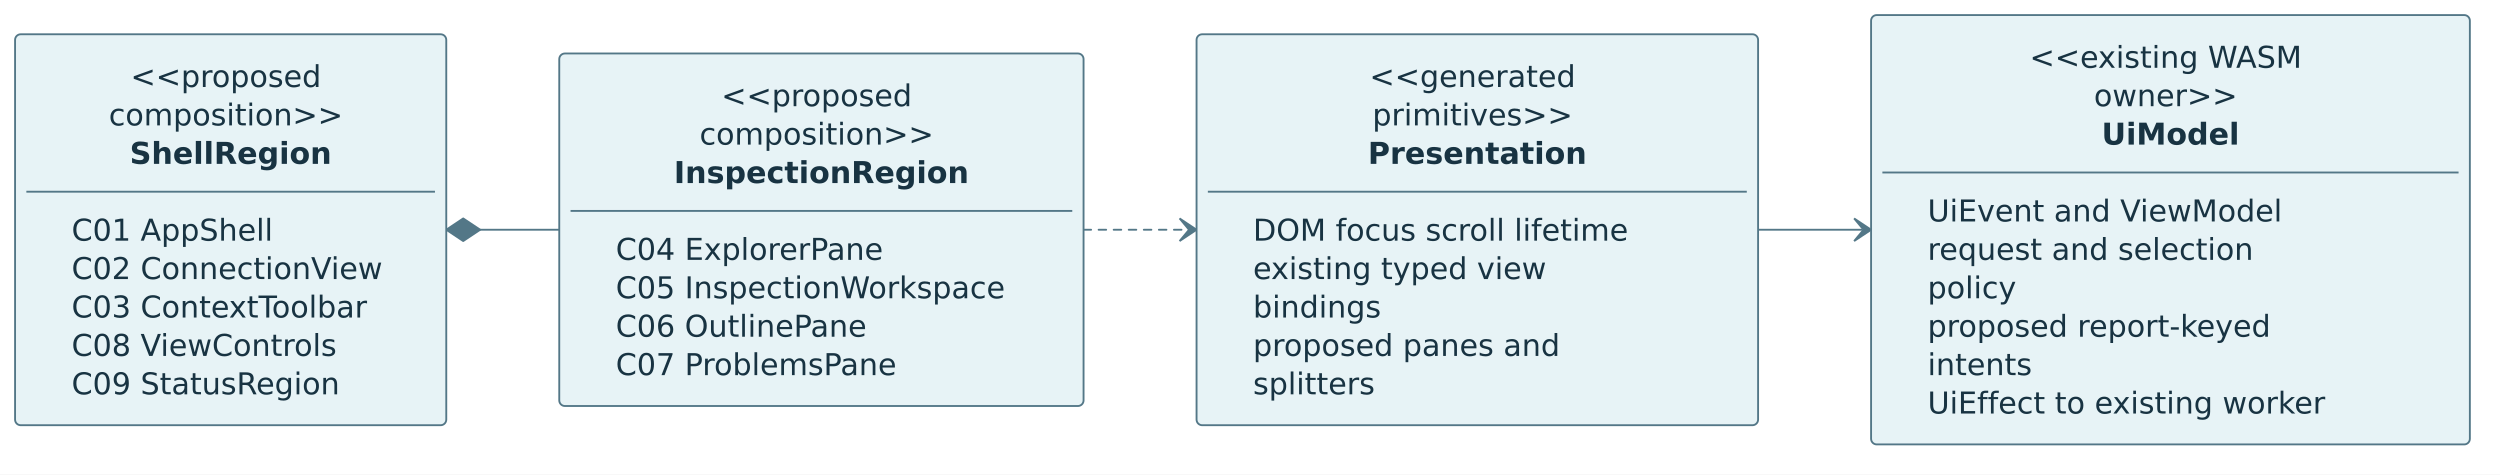
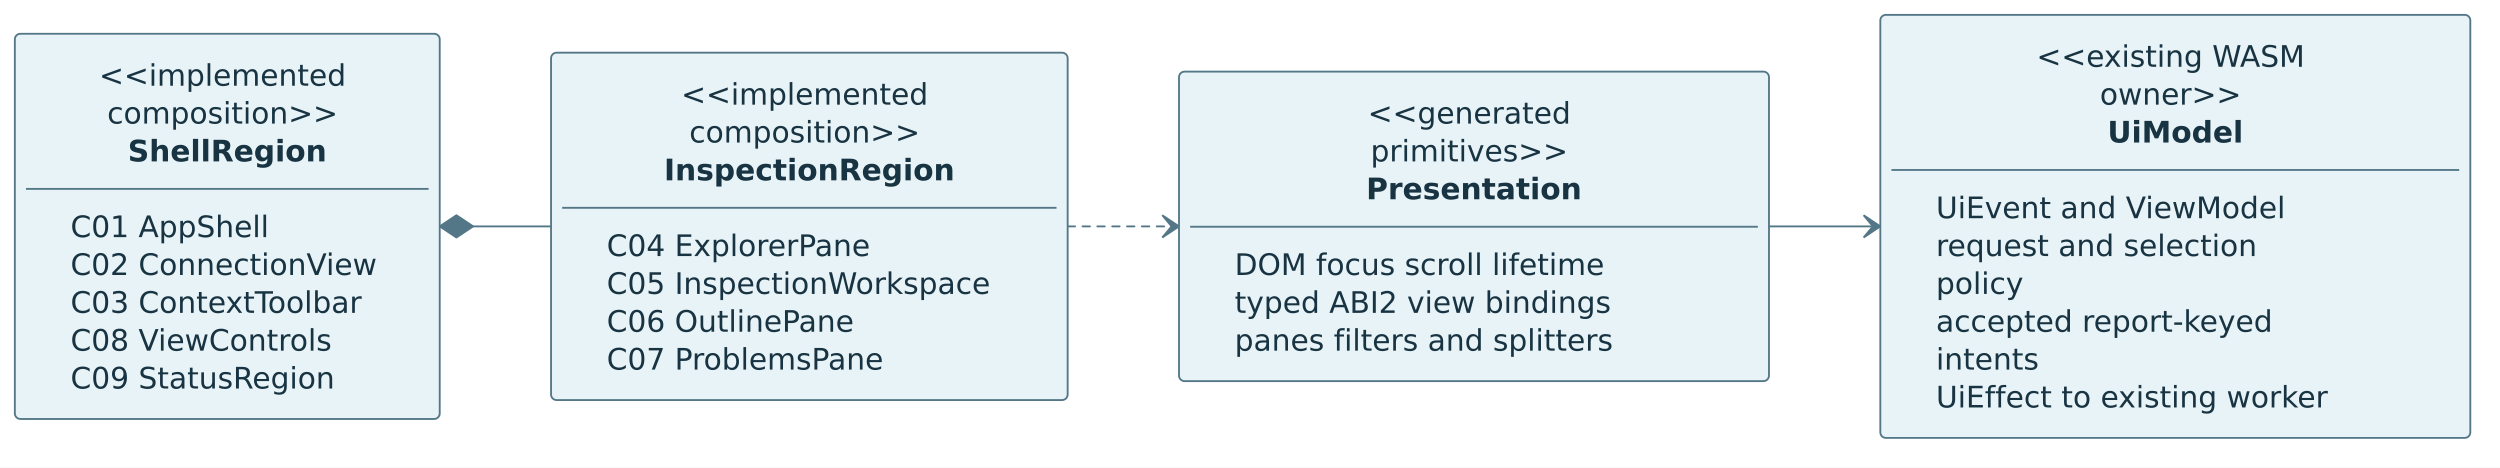
- <svg xmlns="http://www.w3.org/2000/svg" width="1327.563" height="252" viewBox="0 0 1327.563 252">
-   <rect x="0" y="0" width="1327.563" height="252" fill="#ffffff" />
+ <svg xmlns="http://www.w3.org/2000/svg" width="1347.338" height="252" viewBox="0 0 1347.338 252">
+   <rect x="0" y="0" width="1347.338" height="252" fill="#ffffff" />
  <defs>
    <marker id="arrow-0" viewBox="0 0 10 10" refX="5" refY="5" markerUnits="userSpaceOnUse" markerWidth="8" markerHeight="8" orient="auto">
      <path d="M 0 0 L 10 5 L 0 10 z" fill="#537787" stroke="#537787" stroke-width="1" stroke-dasharray="1,0" />
    </marker>
    <marker id="arrow-start-0" viewBox="0 0 10 10" refX="4.5" refY="5" markerUnits="userSpaceOnUse" markerWidth="8" markerHeight="8" orient="auto">
      <path d="M 0 5 L 10 10 L 10 0 z" fill="#537787" stroke="#537787" stroke-width="1" stroke-dasharray="1,0" />
    </marker>
    <marker id="arrow-class-open-0" viewBox="0 0 20 14" refX="1" refY="7" markerUnits="userSpaceOnUse" markerWidth="20" markerHeight="14" orient="auto">
      <path d="M 1 7 L 18 13 V 1 Z" fill="none" stroke="#537787" stroke-width="1" stroke-dasharray="1,0" />
    </marker>
    <marker id="arrow-class-open-start-0" viewBox="0 0 20 14" refX="18" refY="7" markerUnits="userSpaceOnUse" markerWidth="20" markerHeight="14" orient="auto">
      <path d="M 1 7 L 18 13 V 1 Z" fill="none" stroke="#537787" stroke-width="1" stroke-dasharray="1,0" />
    </marker>
    <marker id="arrow-class-dep-0" viewBox="0 0 20 14" refX="13" refY="7" markerUnits="userSpaceOnUse" markerWidth="20" markerHeight="14" orient="auto">
      <path d="M 18 7 L 9 13 L 14 7 L 9 1 Z" fill="#537787" stroke="#537787" stroke-width="1" stroke-dasharray="1,0" />
    </marker>
    <marker id="arrow-class-dep-start-0" viewBox="0 0 20 14" refX="6" refY="7" markerUnits="userSpaceOnUse" markerWidth="20" markerHeight="14" orient="auto">
      <path d="M 5 7 L 9 13 L 1 7 L 9 1 Z" fill="#537787" stroke="#537787" stroke-width="1" stroke-dasharray="1,0" />
    </marker>
  </defs>
  <path id="edge-0" class="edgePath" data-edge-id="edge-0" d="M 236.980,122.000 L 296.980,122.000" fill="none" stroke="#537787" stroke-width="1" stroke-linecap="round" stroke-linejoin="round" />
-   <g transform="translate(236.98 122.00) rotate(0.00)">
+   <g transform="translate(236.98 122.00) rotate(-0.00)">
    <polygon points="0,0 9,6 18,0 9,-6" fill="#537787" stroke="#537787" stroke-width="1" stroke-linejoin="round" stroke-linecap="round" />
  </g>
  <path id="edge-1" class="edgePath" data-edge-id="edge-1" d="M 575.399,122.000 L 630.399,122.000" fill="none" stroke="#537787" stroke-width="1" marker-end="url(#arrow-class-dep-0)" stroke-dasharray="4 4" stroke-linecap="round" stroke-linejoin="round" />
-   <path id="edge-2" class="edgePath" data-edge-id="edge-2" d="M 933.593,122.000 L 988.593,122.000" fill="none" stroke="#537787" stroke-width="1" marker-end="url(#arrow-class-dep-0)" stroke-linecap="round" stroke-linejoin="round" />
+   <path id="edge-2" class="edgePath" data-edge-id="edge-2" d="M 953.368,122.000 L 1008.368,122.000" fill="none" stroke="#537787" stroke-width="1" marker-end="url(#arrow-class-dep-0)" stroke-linecap="round" stroke-linejoin="round" />
  <rect x="296.98" y="28.40" width="278.42" height="187.20" rx="3" ry="3" fill="#e7f3f6" stroke="#537787" stroke-width="1" stroke-linejoin="round" stroke-linecap="round" />
  <line x1="302.98" y1="112.00" x2="569.40" y2="112.00" stroke="#537787" stroke-width="1.0" />
  <text x="436.19" y="56.40" text-anchor="middle" font-family="DejaVu Sans" font-size="16" fill="#183342">
-     <tspan x="436.19" dy="0.00">&lt;&lt;proposed</tspan>
+     <tspan x="436.19" dy="0.00">&lt;&lt;implemented</tspan>
    <tspan x="436.19" dy="20.40">composition&gt;&gt;</tspan>
    <tspan x="436.19" dy="20.40" font-weight="600">InspectionRegion</tspan>
  </text>
  <text x="326.98" y="138.00" text-anchor="start" font-family="DejaVu Sans" font-size="16" fill="#183342">
    <tspan x="326.98" dy="0.00">C04 ExplorerPane</tspan>
    <tspan x="326.98" dy="20.40">C05 InspectionWorkspace</tspan>
    <tspan x="326.98" dy="20.40">C06 OutlinePane</tspan>
    <tspan x="326.98" dy="20.40">C07 ProblemsPane</tspan>
  </text>
-   <rect x="635.40" y="18.20" width="298.19" height="207.60" rx="3" ry="3" fill="#e7f3f6" stroke="#537787" stroke-width="1" stroke-linejoin="round" stroke-linecap="round" />
-   <line x1="641.40" y1="101.80" x2="927.59" y2="101.80" stroke="#537787" stroke-width="1.0" />
-   <text x="784.50" y="46.20" text-anchor="middle" font-family="DejaVu Sans" font-size="16" fill="#183342">
-     <tspan x="784.50" dy="0.00">&lt;&lt;generated</tspan>
-     <tspan x="784.50" dy="20.40">primitives&gt;&gt;</tspan>
-     <tspan x="784.50" dy="20.40" font-weight="600">Presentation</tspan>
+   <rect x="635.40" y="38.60" width="317.97" height="166.80" rx="3" ry="3" fill="#e7f3f6" stroke="#537787" stroke-width="1" stroke-linejoin="round" stroke-linecap="round" />
+   <line x1="641.40" y1="122.20" x2="947.37" y2="122.20" stroke="#537787" stroke-width="1.0" />
+   <text x="794.38" y="66.60" text-anchor="middle" font-family="DejaVu Sans" font-size="16" fill="#183342">
+     <tspan x="794.38" dy="0.00">&lt;&lt;generated</tspan>
+     <tspan x="794.38" dy="20.40">primitives&gt;&gt;</tspan>
+     <tspan x="794.38" dy="20.40" font-weight="600">Presentation</tspan>
  </text>
-   <text x="665.40" y="127.80" text-anchor="start" font-family="DejaVu Sans" font-size="16" fill="#183342">
+   <text x="665.40" y="148.20" text-anchor="start" font-family="DejaVu Sans" font-size="16" fill="#183342">
    <tspan x="665.40" dy="0.00">DOM focus scroll lifetime</tspan>
-     <tspan x="665.40" dy="20.40">existing typed view</tspan>
-     <tspan x="665.40" dy="20.40">bindings</tspan>
-     <tspan x="665.40" dy="20.40">proposed panes and</tspan>
-     <tspan x="665.40" dy="20.40">splitters</tspan>
+     <tspan x="665.40" dy="20.40">typed ABI2 view bindings</tspan>
+     <tspan x="665.40" dy="20.40">panes filters and splitters</tspan>
  </text>
  <rect x="8.00" y="18.20" width="228.98" height="207.60" rx="3" ry="3" fill="#e7f3f6" stroke="#537787" stroke-width="1" stroke-linejoin="round" stroke-linecap="round" />
  <line x1="14.00" y1="101.80" x2="230.98" y2="101.80" stroke="#537787" stroke-width="1.0" />
  <text x="122.49" y="46.20" text-anchor="middle" font-family="DejaVu Sans" font-size="16" fill="#183342">
-     <tspan x="122.49" dy="0.00">&lt;&lt;proposed</tspan>
+     <tspan x="122.49" dy="0.00">&lt;&lt;implemented</tspan>
    <tspan x="122.49" dy="20.40">composition&gt;&gt;</tspan>
    <tspan x="122.49" dy="20.40" font-weight="600">ShellRegion</tspan>
  </text>
  <text x="38.00" y="127.80" text-anchor="start" font-family="DejaVu Sans" font-size="16" fill="#183342">
    <tspan x="38.00" dy="0.00">C01 AppShell</tspan>
    <tspan x="38.00" dy="20.40">C02 ConnectionView</tspan>
    <tspan x="38.00" dy="20.40">C03 ContextToolbar</tspan>
    <tspan x="38.00" dy="20.40">C08 ViewControls</tspan>
    <tspan x="38.00" dy="20.40">C09 StatusRegion</tspan>
  </text>
-   <rect x="993.59" y="8.00" width="317.97" height="228.00" rx="3" ry="3" fill="#e7f3f6" stroke="#537787" stroke-width="1" stroke-linejoin="round" stroke-linecap="round" />
-   <line x1="999.59" y1="91.60" x2="1305.56" y2="91.60" stroke="#537787" stroke-width="1.0" />
-   <text x="1152.58" y="36.00" text-anchor="middle" font-family="DejaVu Sans" font-size="16" fill="#183342">
-     <tspan x="1152.58" dy="0.00">&lt;&lt;existing WASM</tspan>
-     <tspan x="1152.58" dy="20.40">owner&gt;&gt;</tspan>
-     <tspan x="1152.58" dy="20.40" font-weight="600">UiModel</tspan>
+   <rect x="1013.37" y="8.00" width="317.97" height="228.00" rx="3" ry="3" fill="#e7f3f6" stroke="#537787" stroke-width="1" stroke-linejoin="round" stroke-linecap="round" />
+   <line x1="1019.37" y1="91.60" x2="1325.34" y2="91.60" stroke="#537787" stroke-width="1.0" />
+   <text x="1172.35" y="36.00" text-anchor="middle" font-family="DejaVu Sans" font-size="16" fill="#183342">
+     <tspan x="1172.35" dy="0.00">&lt;&lt;existing WASM</tspan>
+     <tspan x="1172.35" dy="20.40">owner&gt;&gt;</tspan>
+     <tspan x="1172.35" dy="20.40" font-weight="600">UiModel</tspan>
  </text>
-   <text x="1023.59" y="117.60" text-anchor="start" font-family="DejaVu Sans" font-size="16" fill="#183342">
-     <tspan x="1023.59" dy="0.00">UiEvent and ViewModel</tspan>
-     <tspan x="1023.59" dy="20.40">request and selection</tspan>
-     <tspan x="1023.59" dy="20.40">policy</tspan>
-     <tspan x="1023.59" dy="20.40">proposed report-keyed</tspan>
-     <tspan x="1023.59" dy="20.40">intents</tspan>
-     <tspan x="1023.59" dy="20.40">UiEffect to existing worker</tspan>
+   <text x="1043.37" y="117.60" text-anchor="start" font-family="DejaVu Sans" font-size="16" fill="#183342">
+     <tspan x="1043.37" dy="0.00">UiEvent and ViewModel</tspan>
+     <tspan x="1043.37" dy="20.40">request and selection</tspan>
+     <tspan x="1043.37" dy="20.40">policy</tspan>
+     <tspan x="1043.37" dy="20.40">accepted report-keyed</tspan>
+     <tspan x="1043.37" dy="20.40">intents</tspan>
+     <tspan x="1043.37" dy="20.40">UiEffect to existing worker</tspan>
  </text>
</svg>
